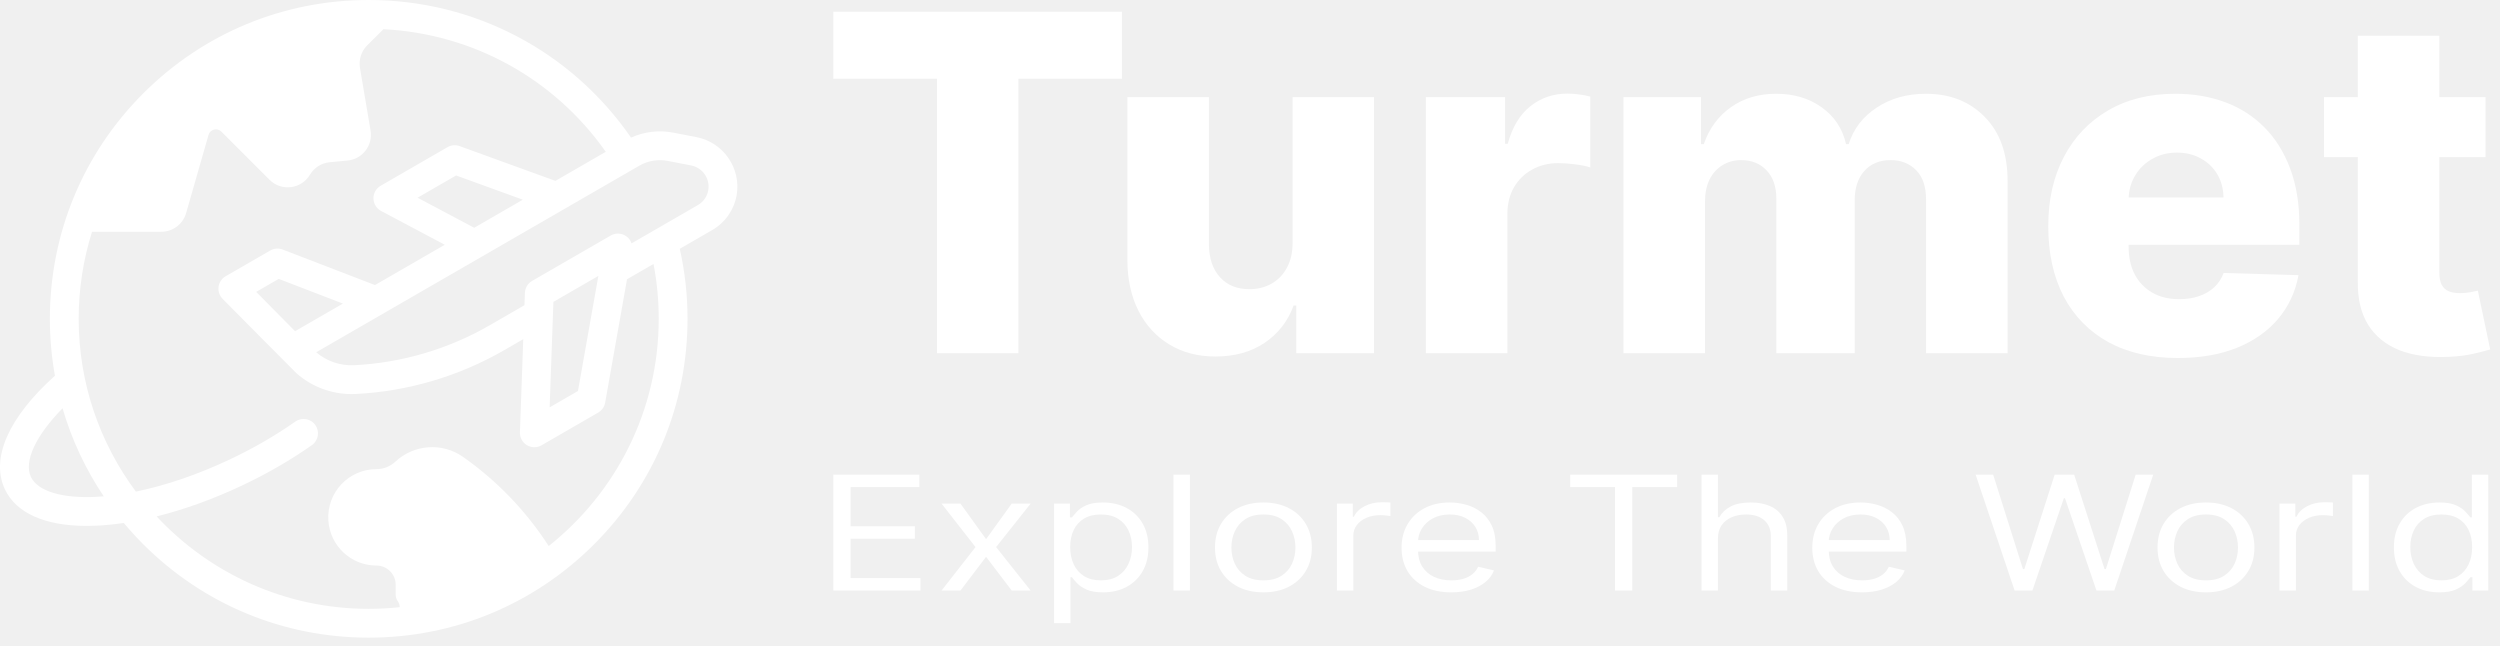
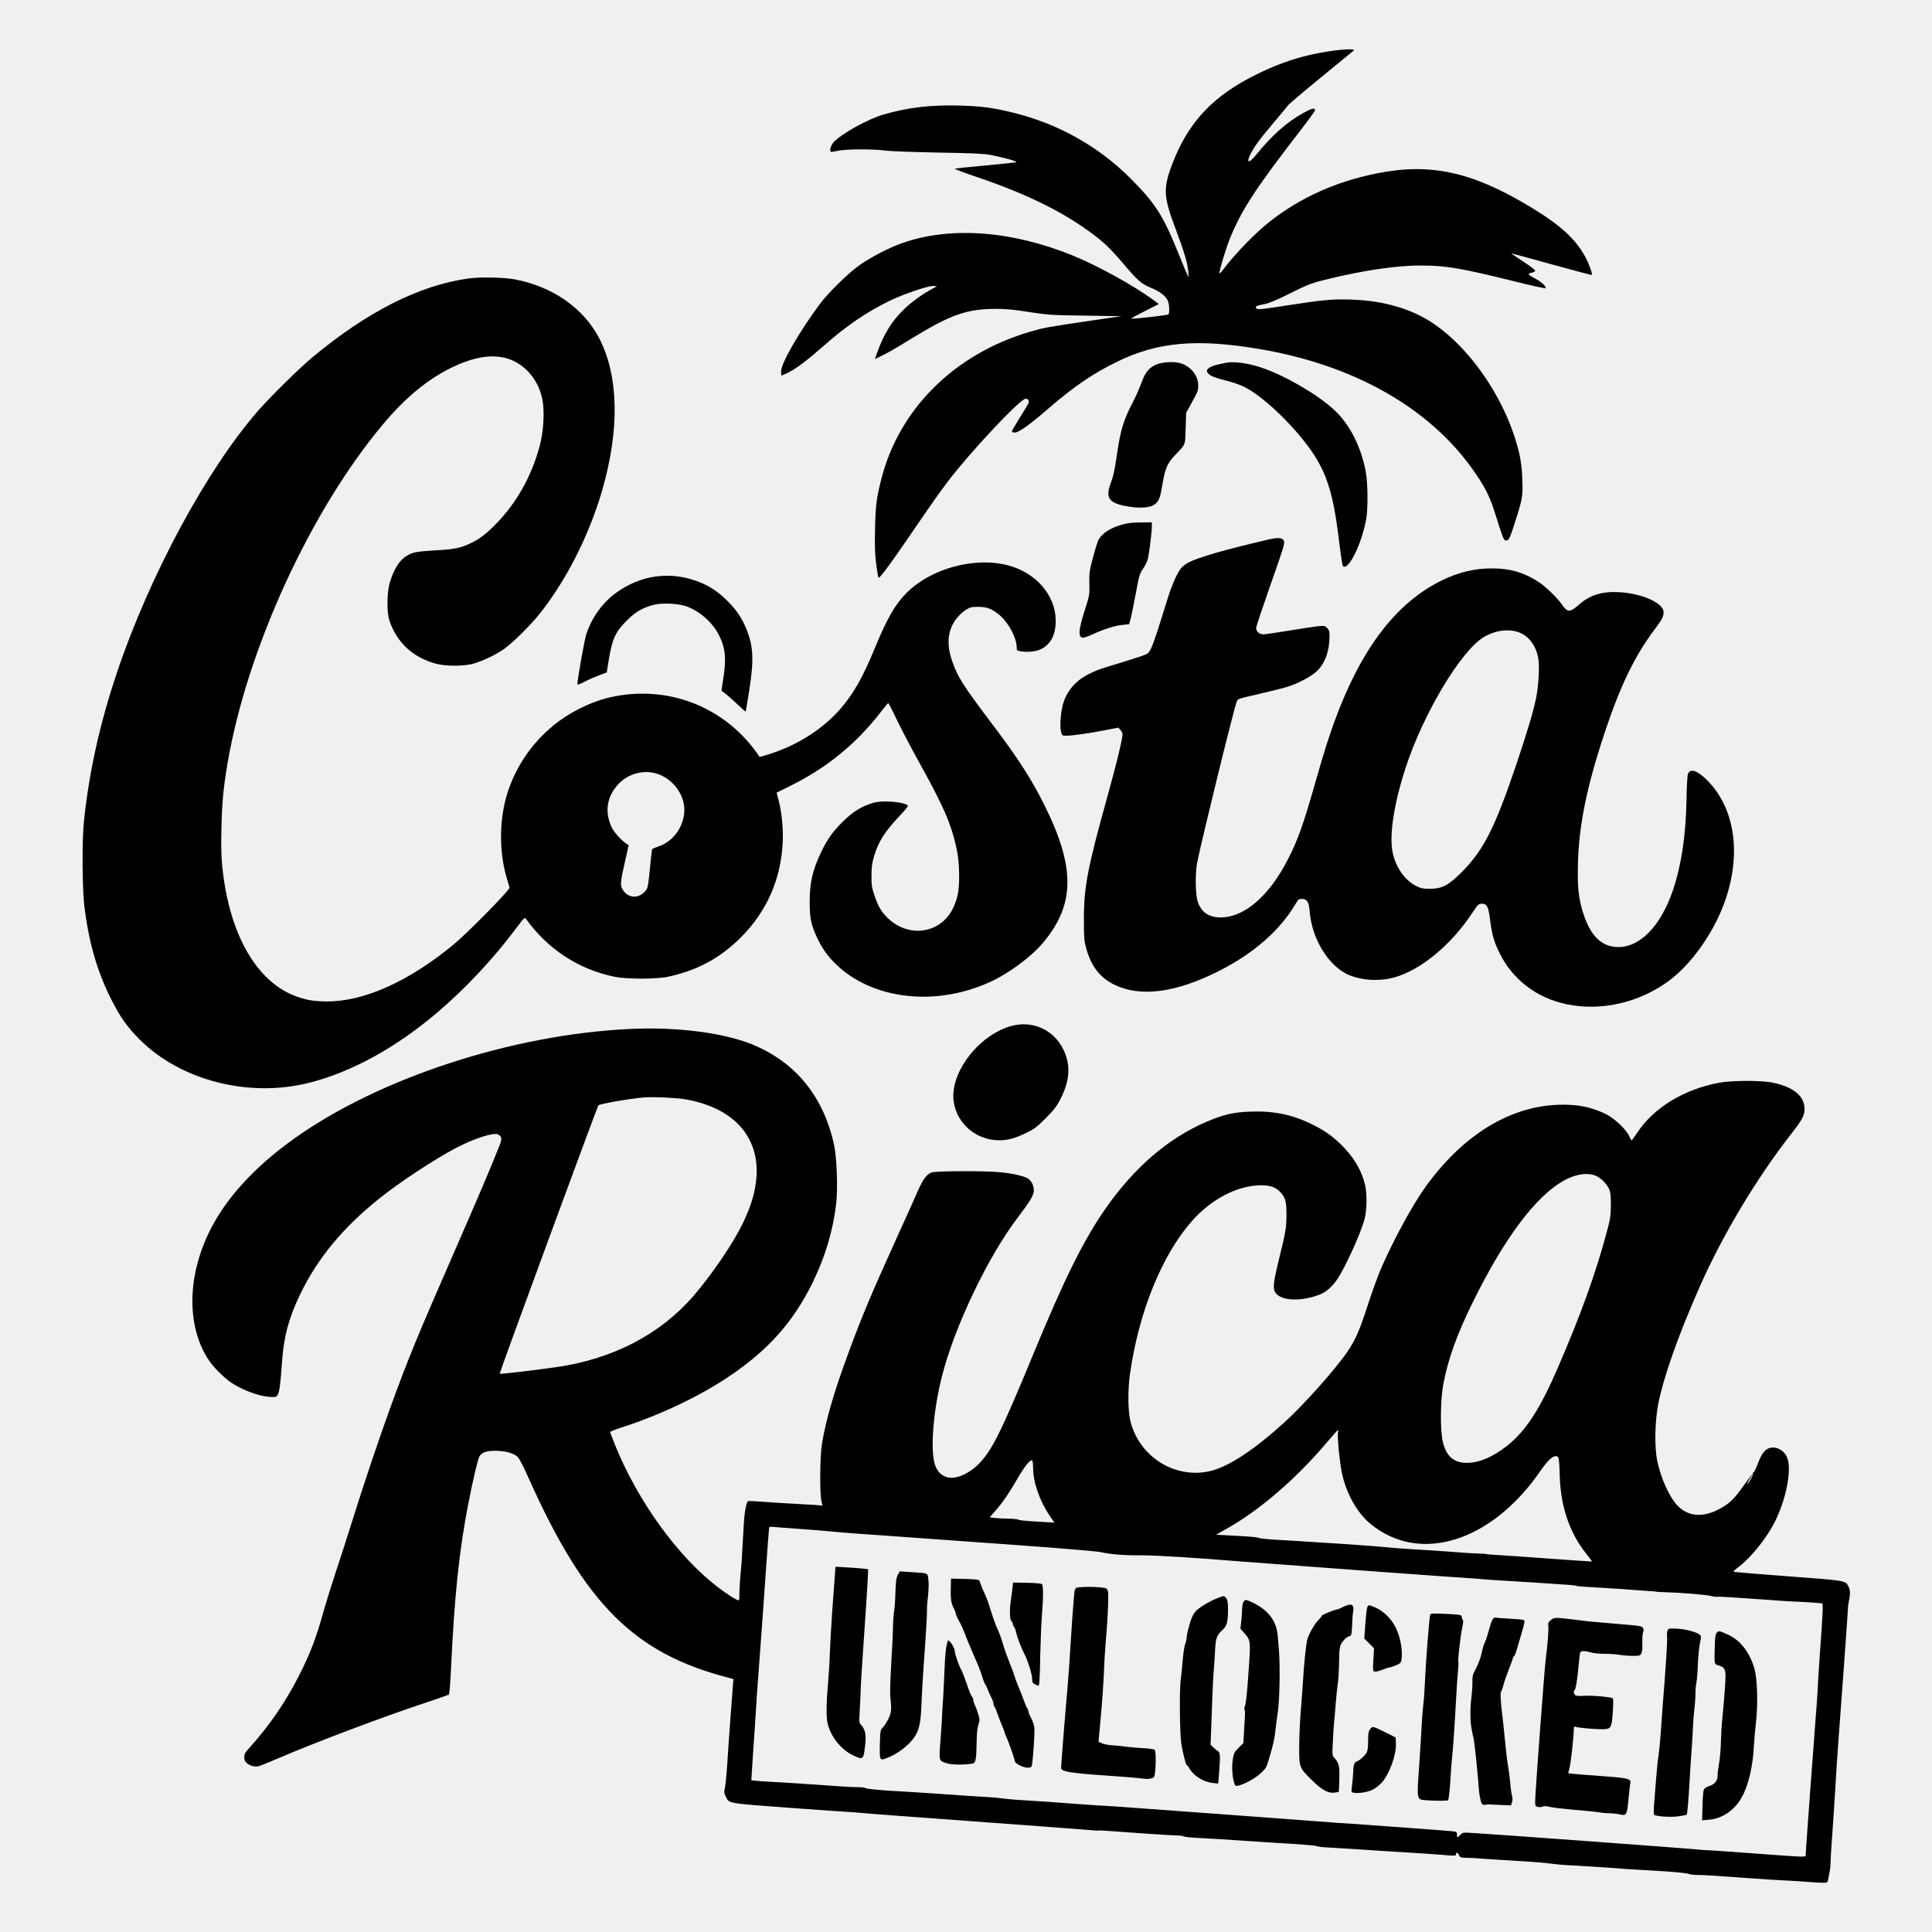
- <svg xmlns="http://www.w3.org/2000/svg" width="213" height="55" viewBox="0 0 213 55" fill="none">
-   <path d="M59.361 11.689L57.368 11.302C56.147 11.064 54.888 11.216 53.764 11.725C48.679 4.365 40.4 0 31.413 0C24.157 0 17.336 2.826 12.205 7.956C7.075 13.087 4.249 19.908 4.249 27.164C4.249 28.808 4.396 30.428 4.68 32.013C0.733 35.553 -0.821 39.06 0.415 41.683C1.371 43.713 3.829 44.808 7.382 44.807C7.67 44.807 7.966 44.8 8.267 44.786C9 44.751 9.763 44.672 10.546 44.556C11.07 45.181 11.622 45.788 12.205 46.372C17.336 51.502 24.157 54.328 31.413 54.328C38.669 54.328 45.49 51.502 50.621 46.372C55.752 41.241 58.577 34.42 58.577 27.164C58.577 25.149 58.355 23.146 57.918 21.196L60.685 19.599C61.788 18.962 62.545 17.878 62.763 16.623C63.158 14.344 61.632 12.13 59.361 11.689ZM8.15 42.334C5.263 42.473 3.201 41.838 2.635 40.637C2.011 39.312 3.055 37.104 5.33 34.785C6.104 37.448 7.284 39.975 8.84 42.288C8.607 42.307 8.377 42.324 8.15 42.334ZM46.75 46.523C44.828 43.542 42.343 40.957 39.443 38.923C37.67 37.679 35.266 37.857 33.684 39.336C33.247 39.744 32.671 39.971 32.074 39.971C29.707 39.971 27.831 41.966 27.974 44.328C28.106 46.495 29.902 48.185 32.074 48.185C32.979 48.185 33.713 48.919 33.713 49.824V50.685C33.713 50.883 33.784 51.07 33.897 51.232C34.006 51.389 34.054 51.562 34.056 51.732C33.188 51.825 32.306 51.873 31.413 51.873C24.287 51.873 17.857 48.84 13.343 43.998C15.688 43.415 18.153 42.53 20.588 41.382C22.747 40.365 24.76 39.202 26.573 37.925C27.127 37.535 27.26 36.77 26.87 36.216C26.479 35.662 25.714 35.529 25.16 35.919C23.463 37.114 21.573 38.206 19.542 39.162C16.83 40.44 14.099 41.368 11.579 41.884C8.517 37.77 6.703 32.675 6.703 27.164C6.703 24.581 7.103 22.09 7.841 19.747H13.743C14.724 19.747 15.587 19.097 15.858 18.153L17.767 11.494C17.904 11.014 18.506 10.859 18.858 11.211L22.962 15.315C23.976 16.329 25.673 16.118 26.407 14.886C26.766 14.284 27.391 13.889 28.088 13.823L29.611 13.678C30.883 13.557 31.784 12.381 31.571 11.121L30.67 5.788C30.551 5.085 30.781 4.367 31.286 3.864L32.666 2.488C40.276 2.868 47.216 6.692 51.613 12.933L47.321 15.411L39.16 12.448C38.819 12.325 38.441 12.358 38.127 12.539L32.431 15.828C32.045 16.051 31.81 16.466 31.818 16.912C31.826 17.358 32.075 17.765 32.47 17.974L37.895 20.854L31.949 24.287L24.08 21.26C23.734 21.127 23.347 21.157 23.026 21.343L19.225 23.537C18.895 23.727 18.673 24.059 18.622 24.436C18.572 24.813 18.698 25.192 18.966 25.462C18.966 25.462 25.209 31.768 25.266 31.809C26.558 32.944 28.224 33.575 29.947 33.575C30.062 33.575 30.178 33.573 30.293 33.567C34.724 33.35 39.097 32.063 42.939 29.844L44.581 28.896L44.298 36.833C44.282 37.279 44.509 37.699 44.892 37.929C45.086 38.045 45.305 38.104 45.524 38.104C45.736 38.104 45.948 38.049 46.138 37.94L50.964 35.153C51.278 34.972 51.495 34.661 51.559 34.305L53.422 23.792L55.68 22.488C55.974 24.023 56.123 25.59 56.123 27.164C56.123 34.999 52.457 41.993 46.75 46.523ZM44.545 17.014L40.402 19.406L35.577 16.845L38.86 14.95L44.545 17.014ZM29.215 25.865L25.14 28.218L21.828 24.868L23.746 23.761L29.215 25.865ZM46.829 34.707L47.15 25.72L50.98 23.509L49.242 33.314L46.829 34.707ZM60.344 16.204C60.252 16.739 59.928 17.202 59.458 17.473L53.807 20.736C53.724 20.494 53.57 20.277 53.352 20.124C52.961 19.851 52.447 19.828 52.034 20.067L45.334 23.934C44.968 24.146 44.737 24.531 44.722 24.953L44.684 26.003L41.712 27.719C38.206 29.743 34.216 30.918 30.173 31.116C28.99 31.174 27.832 30.775 26.938 30.013L54.47 14.117C55.205 13.693 56.068 13.549 56.9 13.711L58.893 14.098C59.862 14.286 60.513 15.231 60.344 16.204Z" fill="white" />
-   <path d="M71 6.71V1H95.588V6.71H86.767V30.091H79.835V6.71H71Z" fill="white" />
-   <path d="M110.13 20.674V8.273H117.062V30.091H110.442V26.029H110.215C109.732 27.364 108.908 28.424 107.744 29.21C106.588 29.987 105.192 30.375 103.553 30.375C102.067 30.375 100.76 30.034 99.633 29.352C98.506 28.671 97.63 27.719 97.005 26.497C96.38 25.266 96.063 23.827 96.053 22.179V8.273H102.999V20.816C103.009 21.999 103.321 22.932 103.937 23.614C104.552 24.296 105.39 24.637 106.451 24.637C107.142 24.637 107.763 24.485 108.312 24.182C108.871 23.869 109.311 23.42 109.633 22.833C109.964 22.236 110.13 21.516 110.13 20.674Z" fill="white" />
-   <path d="M121.483 30.091V8.273H128.23V12.25H128.457C128.855 10.811 129.504 9.741 130.403 9.04C131.303 8.33 132.349 7.975 133.543 7.975C133.865 7.975 134.196 7.998 134.537 8.046C134.878 8.084 135.195 8.145 135.489 8.23V14.267C135.157 14.154 134.722 14.064 134.182 13.997C133.652 13.931 133.178 13.898 132.761 13.898C131.938 13.898 131.194 14.083 130.531 14.452C129.878 14.812 129.362 15.318 128.983 15.972C128.614 16.616 128.429 17.373 128.429 18.244V30.091H121.483Z" fill="white" />
-   <path d="M138.319 30.091V8.273H144.924V12.278H145.165C145.62 10.953 146.387 9.906 147.467 9.139C148.546 8.372 149.834 7.989 151.33 7.989C152.845 7.989 154.143 8.377 155.222 9.154C156.302 9.93 156.988 10.972 157.282 12.278H157.509C157.916 10.981 158.712 9.944 159.896 9.168C161.079 8.382 162.476 7.989 164.086 7.989C166.15 7.989 167.826 8.652 169.114 9.977C170.402 11.294 171.046 13.102 171.046 15.403V30.091H164.1V16.994C164.1 15.905 163.821 15.077 163.262 14.509C162.703 13.931 161.979 13.642 161.089 13.642C160.132 13.642 159.38 13.955 158.83 14.58C158.29 15.195 158.021 16.024 158.021 17.065V30.091H151.344V16.923C151.344 15.91 151.07 15.11 150.521 14.523C149.971 13.936 149.247 13.642 148.347 13.642C147.741 13.642 147.206 13.789 146.742 14.082C146.278 14.367 145.914 14.774 145.648 15.304C145.393 15.834 145.265 16.459 145.265 17.179V30.091H138.319Z" fill="white" />
-   <path d="M185.549 30.503C183.267 30.503 181.297 30.053 179.64 29.154C177.992 28.244 176.723 26.952 175.833 25.276C174.952 23.59 174.512 21.587 174.512 19.267C174.512 17.013 174.957 15.044 175.847 13.358C176.737 11.663 177.992 10.347 179.612 9.409C181.231 8.462 183.139 7.989 185.336 7.989C186.889 7.989 188.309 8.23 189.597 8.713C190.885 9.196 191.998 9.911 192.935 10.858C193.873 11.805 194.602 12.975 195.123 14.367C195.644 15.749 195.904 17.335 195.904 19.125V20.858H176.941V16.824H189.441C189.432 16.085 189.256 15.427 188.915 14.85C188.575 14.272 188.106 13.822 187.509 13.5C186.922 13.169 186.245 13.003 185.478 13.003C184.701 13.003 184.005 13.178 183.39 13.528C182.774 13.869 182.287 14.338 181.927 14.935C181.567 15.522 181.378 16.189 181.359 16.938V21.043C181.359 21.933 181.534 22.714 181.884 23.387C182.235 24.049 182.732 24.565 183.376 24.935C184.02 25.304 184.787 25.489 185.677 25.489C186.292 25.489 186.851 25.404 187.353 25.233C187.855 25.063 188.286 24.812 188.646 24.48C189.005 24.149 189.275 23.742 189.455 23.259L195.833 23.443C195.568 24.873 194.986 26.119 194.086 27.179C193.196 28.23 192.026 29.049 190.577 29.637C189.129 30.214 187.452 30.503 185.549 30.503Z" fill="white" />
-   <path d="M211.767 8.273V13.386H198.003V8.273H211.767ZM200.886 3.045H207.832V23.23C207.832 23.656 207.899 24.002 208.031 24.267C208.173 24.523 208.377 24.707 208.642 24.821C208.907 24.925 209.224 24.977 209.594 24.977C209.859 24.977 210.138 24.954 210.432 24.906C210.735 24.849 210.962 24.802 211.114 24.764L212.165 29.778C211.833 29.873 211.365 29.991 210.759 30.134C210.162 30.276 209.447 30.366 208.614 30.403C206.985 30.479 205.588 30.29 204.423 29.835C203.268 29.371 202.383 28.651 201.767 27.676C201.161 26.701 200.867 25.474 200.886 23.997V3.045Z" fill="white" />
-   <path d="M71 50.314V40.44H78.329V41.5H72.471V44.837H77.949V45.898H72.471V49.253H78.424V50.314H71Z" fill="white" />
-   <path d="M81.832 42.908L84.014 45.936L86.197 42.908H87.809L84.868 46.611L87.809 50.314H86.197L84.014 47.44L81.832 50.314H80.22L83.113 46.611L80.22 42.908H81.832Z" fill="white" />
-   <path d="M89.806 53.091V42.908H91.157V44.084H91.324C91.426 43.956 91.569 43.792 91.751 43.593C91.936 43.39 92.201 43.21 92.545 43.053C92.893 42.892 93.363 42.812 93.956 42.812C94.723 42.812 95.399 42.967 95.984 43.279C96.569 43.591 97.026 44.033 97.354 44.605C97.682 45.177 97.846 45.852 97.846 46.63C97.846 47.414 97.682 48.094 97.354 48.67C97.026 49.242 96.571 49.685 95.99 50C95.409 50.312 94.739 50.468 93.98 50.468C93.395 50.468 92.927 50.389 92.575 50.232C92.223 50.071 91.952 49.889 91.762 49.687C91.573 49.481 91.426 49.311 91.324 49.176H91.205V53.091H89.806ZM91.181 46.611C91.181 47.17 91.282 47.664 91.484 48.091C91.685 48.515 91.98 48.848 92.367 49.089C92.755 49.327 93.229 49.446 93.79 49.446C94.375 49.446 94.864 49.321 95.255 49.07C95.65 48.816 95.947 48.475 96.144 48.048C96.346 47.617 96.447 47.138 96.447 46.611C96.447 46.09 96.348 45.621 96.15 45.203C95.956 44.782 95.662 44.449 95.267 44.205C94.875 43.957 94.383 43.834 93.79 43.834C93.221 43.834 92.743 43.951 92.355 44.186C91.968 44.417 91.675 44.742 91.478 45.16C91.28 45.574 91.181 46.058 91.181 46.611Z" fill="white" />
-   <path d="M101.38 40.44V50.314H99.981V40.44H101.38Z" fill="white" />
-   <path d="M107.643 50.468C106.821 50.468 106.1 50.309 105.479 49.991C104.863 49.672 104.38 49.227 104.033 48.655C103.688 48.083 103.517 47.414 103.517 46.65C103.517 45.878 103.688 45.205 104.033 44.629C104.38 44.054 104.863 43.607 105.479 43.289C106.1 42.971 106.821 42.812 107.643 42.812C108.466 42.812 109.185 42.971 109.801 43.289C110.422 43.607 110.905 44.054 111.248 44.629C111.596 45.205 111.77 45.878 111.77 46.65C111.77 47.414 111.596 48.083 111.248 48.655C110.905 49.227 110.422 49.672 109.801 49.991C109.185 50.309 108.466 50.468 107.643 50.468ZM107.643 49.446C108.268 49.446 108.782 49.316 109.185 49.055C109.588 48.795 109.886 48.453 110.081 48.028C110.274 47.604 110.371 47.145 110.371 46.65C110.371 46.154 110.274 45.693 110.081 45.266C109.886 44.838 109.588 44.493 109.185 44.229C108.782 43.965 108.268 43.834 107.643 43.834C107.019 43.834 106.505 43.965 106.102 44.229C105.698 44.493 105.4 44.838 105.206 45.266C105.012 45.693 104.916 46.154 104.916 46.65C104.916 47.145 105.012 47.604 105.206 48.028C105.4 48.453 105.698 48.795 106.102 49.055C106.505 49.316 107.019 49.446 107.643 49.446Z" fill="white" />
-   <path d="M113.906 50.314V42.908H115.258V44.026H115.353C115.518 43.66 115.819 43.363 116.254 43.134C116.689 42.906 117.178 42.792 117.725 42.792C117.827 42.792 117.955 42.794 118.11 42.797C118.264 42.8 118.38 42.805 118.46 42.811V43.968C118.413 43.959 118.304 43.944 118.133 43.925C117.968 43.903 117.792 43.891 117.605 43.891C117.163 43.891 116.768 43.967 116.42 44.118C116.076 44.266 115.803 44.471 115.602 44.735C115.404 44.995 115.305 45.293 115.305 45.627V50.314H113.906Z" fill="white" />
-   <path d="M123.66 50.468C122.781 50.468 122.025 50.311 121.388 49.996C120.756 49.677 120.268 49.234 119.924 48.665C119.584 48.093 119.414 47.427 119.414 46.669C119.414 45.91 119.584 45.242 119.924 44.663C120.268 44.081 120.747 43.628 121.359 43.303C121.975 42.975 122.695 42.812 123.517 42.812C123.992 42.812 124.459 42.876 124.922 43.004C125.385 43.133 125.806 43.342 126.185 43.631C126.564 43.917 126.867 44.297 127.093 44.769C127.318 45.242 127.43 45.823 127.43 46.514V46.997H120.411V46.013H126.008C126.008 45.595 125.905 45.222 125.699 44.894C125.498 44.567 125.209 44.308 124.833 44.118C124.461 43.928 124.023 43.834 123.517 43.834C122.959 43.834 122.478 43.946 122.071 44.171C121.667 44.393 121.357 44.682 121.139 45.039C120.922 45.396 120.814 45.778 120.814 46.187V46.842C120.814 47.402 120.932 47.876 121.169 48.265C121.41 48.65 121.744 48.944 122.171 49.147C122.598 49.346 123.094 49.446 123.66 49.446C124.027 49.446 124.359 49.404 124.655 49.321C124.956 49.234 125.215 49.105 125.432 48.935C125.65 48.761 125.818 48.546 125.936 48.289L127.288 48.597C127.146 48.97 126.907 49.298 126.571 49.581C126.235 49.861 125.82 50.079 125.325 50.237C124.831 50.391 124.276 50.468 123.66 50.468Z" fill="white" />
-   <path d="M133.781 41.5V40.44H142.889V41.5H139.07V50.314H137.6V41.5H133.781Z" fill="white" />
-   <path d="M146.368 45.859V50.314H144.969V40.44H146.368V44.065H146.487C146.7 43.683 147.02 43.379 147.446 43.154C147.878 42.926 148.451 42.812 149.166 42.812C149.787 42.812 150.33 42.913 150.797 43.115C151.264 43.315 151.625 43.622 151.883 44.036C152.143 44.448 152.273 44.972 152.273 45.608V50.314H150.875V45.685C150.875 45.097 150.686 44.642 150.31 44.321C149.939 43.996 149.424 43.834 148.763 43.834C148.305 43.834 147.893 43.913 147.53 44.07C147.17 44.228 146.885 44.458 146.676 44.76C146.471 45.062 146.368 45.428 146.368 45.859Z" fill="white" />
-   <path d="M158.652 50.468C157.775 50.468 157.018 50.311 156.381 49.996C155.748 49.677 155.26 49.234 154.916 48.665C154.577 48.093 154.406 47.427 154.406 46.669C154.406 45.91 154.577 45.242 154.916 44.663C155.26 44.081 155.739 43.628 156.351 43.303C156.968 42.975 157.688 42.812 158.51 42.812C158.984 42.812 159.453 42.876 159.915 43.004C160.377 43.133 160.799 43.342 161.178 43.631C161.558 43.917 161.86 44.297 162.085 44.769C162.31 45.242 162.423 45.823 162.423 46.514V46.997H155.403V46.013H161C161 45.595 160.897 45.222 160.692 44.894C160.49 44.567 160.201 44.308 159.826 44.118C159.455 43.928 159.015 43.834 158.51 43.834C157.953 43.834 157.47 43.946 157.063 44.171C156.66 44.393 156.349 44.682 156.132 45.039C155.915 45.396 155.806 45.778 155.806 46.187V46.842C155.806 47.402 155.924 47.876 156.162 48.265C156.402 48.65 156.736 48.944 157.163 49.147C157.59 49.346 158.087 49.446 158.652 49.446C159.019 49.446 159.351 49.404 159.648 49.321C159.949 49.234 160.207 49.105 160.425 48.935C160.642 48.761 160.81 48.546 160.929 48.289L162.281 48.597C162.139 48.97 161.899 49.298 161.563 49.581C161.227 49.861 160.812 50.079 160.318 50.237C159.824 50.391 159.268 50.468 158.652 50.468Z" fill="white" />
-   <path d="M171.644 50.314L168.323 40.44H169.817L172.355 48.482H172.474L175.059 40.44H176.719L179.305 48.482H179.423L181.96 40.44H183.455L180.135 50.314H178.617L175.936 42.445H175.842L173.161 50.314H171.644Z" fill="white" />
-   <path d="M187.95 50.468C187.127 50.468 186.406 50.309 185.785 49.991C185.168 49.672 184.686 49.227 184.338 48.655C183.994 48.083 183.822 47.414 183.822 46.65C183.822 45.878 183.994 45.205 184.338 44.629C184.686 44.054 185.168 43.607 185.785 43.289C186.406 42.971 187.127 42.812 187.95 42.812C188.771 42.812 189.49 42.971 190.107 43.289C190.728 43.607 191.21 44.054 191.555 44.629C191.902 45.205 192.076 45.878 192.076 46.65C192.076 47.414 191.902 48.083 191.555 48.655C191.21 49.227 190.728 49.672 190.107 49.991C189.49 50.309 188.771 50.468 187.95 50.468ZM187.95 49.446C188.573 49.446 189.087 49.316 189.49 49.055C189.894 48.795 190.193 48.453 190.386 48.028C190.58 47.604 190.676 47.145 190.676 46.65C190.676 46.154 190.58 45.693 190.386 45.266C190.193 44.838 189.894 44.493 189.49 44.229C189.087 43.965 188.573 43.834 187.95 43.834C187.325 43.834 186.811 43.965 186.408 44.229C186.005 44.493 185.706 44.838 185.512 45.266C185.318 45.693 185.222 46.154 185.222 46.65C185.222 47.145 185.318 47.604 185.512 48.028C185.706 48.453 186.005 48.795 186.408 49.055C186.811 49.316 187.325 49.446 187.95 49.446Z" fill="white" />
-   <path d="M194.212 50.314V42.908H195.563V44.026H195.659C195.825 43.66 196.125 43.363 196.56 43.134C196.994 42.906 197.485 42.792 198.03 42.792C198.133 42.792 198.262 42.794 198.416 42.797C198.57 42.8 198.687 42.805 198.765 42.811V43.968C198.718 43.959 198.609 43.944 198.44 43.925C198.273 43.903 198.097 43.891 197.911 43.891C197.468 43.891 197.074 43.967 196.726 44.118C196.382 44.266 196.109 44.471 195.908 44.735C195.71 44.995 195.611 45.293 195.611 45.627V50.314H194.212Z" fill="white" />
-   <path d="M201.824 40.44V50.314H200.425V40.44H201.824Z" fill="white" />
-   <path d="M207.827 50.468C207.067 50.468 206.397 50.312 205.816 50.001C205.235 49.686 204.781 49.242 204.452 48.67C204.124 48.094 203.96 47.415 203.96 46.63C203.96 45.852 204.124 45.178 204.452 44.605C204.781 44.033 205.237 43.591 205.822 43.279C206.407 42.968 207.083 42.812 207.85 42.812C208.443 42.812 208.911 42.892 209.255 43.053C209.603 43.21 209.868 43.39 210.05 43.593C210.235 43.792 210.38 43.956 210.482 44.085H210.602V40.44H212V50.314H210.649V49.176H210.482C210.38 49.311 210.233 49.481 210.044 49.687C209.854 49.89 209.583 50.071 209.231 50.232C208.88 50.389 208.411 50.468 207.827 50.468ZM208.016 49.446C208.577 49.446 209.051 49.327 209.439 49.089C209.826 48.848 210.121 48.516 210.322 48.091C210.524 47.664 210.625 47.17 210.625 46.611C210.625 46.058 210.526 45.575 210.328 45.16C210.131 44.742 209.839 44.417 209.451 44.186C209.064 43.951 208.586 43.834 208.016 43.834C207.423 43.834 206.929 43.958 206.534 44.205C206.142 44.449 205.847 44.782 205.65 45.203C205.457 45.621 205.359 46.09 205.359 46.611C205.359 47.138 205.459 47.617 205.656 48.048C205.858 48.475 206.154 48.816 206.545 49.07C206.941 49.321 207.431 49.446 208.016 49.446Z" fill="white" />
+ <svg xmlns="http://www.w3.org/2000/svg" version="1.0" width="2001pt" height="2001pt" viewBox="0 0 2001 2001" preserveAspectRatio="xMidYMid meet">
+   <g transform="translate(0,2001) scale(0.1,-0.1)" fill="#000000" stroke="none">
+     <path d="M13767 19479 c-266 -40 -492 -111 -742 -234 -463 -226 -722 -502 -888 -945 -92 -247 -87 -329 44 -675 83 -220 118 -339 126 -425 3 -36 3 -63 1 -60 -3 3 -56 129 -117 280 -148 364 -232 492 -485 745 -333 332 -748 564 -1216 679 -209 51 -328 67 -565 73 -288 7 -521 -20 -771 -92 -169 -49 -454 -208 -524 -293 -27 -33 -39 -79 -25 -94 3 -3 36 2 73 10 83 19 365 20 497 2 51 -7 286 -15 540 -20 350 -6 470 -11 540 -24 90 -17 208 -46 255 -64 25 -10 24 -10 -10 -16 -19 -3 -161 -17 -315 -32 -154 -14 -287 -28 -295 -31 -8 -2 82 -37 200 -77 574 -193 975 -395 1301 -657 71 -58 138 -127 230 -234 160 -190 198 -224 300 -266 91 -37 155 -87 175 -136 15 -34 19 -120 6 -139 -5 -9 -340 -47 -387 -44 -5 1 57 35 139 76 l148 75 -63 47 c-198 145 -565 347 -817 451 -636 261 -1270 310 -1773 135 -134 -46 -329 -147 -449 -232 -116 -82 -324 -287 -410 -402 -217 -294 -400 -613 -400 -696 0 -24 2 -44 5 -44 3 0 36 16 74 34 88 45 189 122 376 286 228 201 439 343 674 457 146 70 398 155 449 151 l37 -3 -45 -24 c-103 -54 -220 -139 -298 -215 -125 -121 -208 -255 -275 -443 l-26 -72 37 18 c85 39 157 80 339 192 407 250 577 310 878 310 108 0 187 -8 345 -33 196 -30 222 -32 580 -37 l374 -6 -329 -48 c-442 -65 -473 -71 -611 -111 -786 -229 -1364 -801 -1548 -1535 -48 -190 -58 -268 -63 -507 -4 -181 -2 -260 12 -365 9 -74 20 -138 24 -142 10 -10 108 121 281 373 299 437 337 490 431 615 230 305 755 865 811 865 31 0 42 -23 27 -53 -6 -12 -47 -79 -90 -148 -44 -70 -79 -131 -79 -138 0 -6 13 -11 29 -11 43 0 150 76 351 250 260 225 463 364 713 485 418 204 825 240 1477 129 964 -164 1738 -599 2194 -1233 124 -173 181 -281 231 -438 96 -302 98 -308 122 -311 28 -4 40 18 92 183 80 250 84 272 78 445 -6 168 -24 269 -77 435 -173 540 -572 1056 -976 1262 -200 102 -444 161 -710 170 -199 7 -296 -2 -659 -58 -298 -46 -323 -49 -335 -29 -11 18 1 24 90 41 44 9 124 42 250 105 211 105 234 113 425 159 355 86 695 135 931 135 265 0 407 -23 947 -156 191 -48 351 -83 354 -80 14 14 -37 63 -102 98 -38 20 -71 41 -73 47 -2 5 13 13 32 17 22 4 36 12 36 21 0 7 -56 51 -125 95 -69 45 -124 83 -122 84 1 1 188 -50 415 -113 227 -63 416 -113 419 -110 8 9 -26 106 -63 177 -98 188 -259 337 -569 524 -606 367 -1040 462 -1595 350 -421 -84 -782 -246 -1100 -492 -151 -117 -369 -340 -493 -506 -20 -27 -37 -43 -37 -35 0 35 64 246 105 350 122 303 264 521 750 1149 74 96 135 181 135 188 0 29 -34 21 -130 -33 -164 -92 -316 -227 -479 -427 -122 -149 -103 -34 23 137 28 38 104 131 168 207 64 76 125 149 135 163 10 15 164 146 343 292 179 146 332 272 340 279 21 20 -93 17 -253 -7z" />
+     <path d="M4846 17125 c-508 -72 -1045 -345 -1611 -816 -136 -114 -424 -397 -558 -549 -532 -606 -1129 -1712 -1466 -2717 -179 -532 -291 -1040 -343 -1553 -19 -192 -16 -682 5 -860 47 -384 134 -684 281 -974 93 -184 167 -287 291 -411 425 -426 1132 -607 1755 -450 438 110 894 360 1324 724 292 247 591 566 824 880 79 105 86 112 99 95 225 -315 549 -526 920 -601 126 -25 435 -25 553 1 304 66 537 192 751 405 273 273 419 607 436 995 6 144 -12 319 -46 439 l-18 67 141 70 c380 188 684 436 938 765 39 50 73 91 77 93 3 1 45 -78 91 -175 47 -98 147 -290 224 -428 224 -404 306 -581 360 -770 45 -159 59 -260 60 -415 0 -156 -13 -227 -60 -329 -120 -263 -447 -322 -668 -120 -72 65 -108 124 -147 239 -30 86 -33 106 -33 210 1 96 5 130 28 205 46 153 109 251 271 423 69 73 85 96 74 103 -58 37 -263 51 -355 24 -117 -34 -212 -92 -315 -195 -105 -104 -158 -178 -224 -315 -88 -182 -119 -317 -119 -515 0 -167 14 -237 74 -366 51 -110 107 -191 191 -274 385 -380 1061 -453 1636 -175 175 85 395 249 505 378 343 399 350 786 26 1437 -130 262 -275 488 -517 808 -330 437 -381 516 -439 685 -64 182 -46 330 52 450 23 29 64 65 91 82 44 27 57 30 129 30 93 -1 147 -23 228 -94 88 -78 168 -232 168 -326 0 -28 4 -33 31 -39 71 -14 163 -6 215 18 106 49 159 150 158 301 -2 261 -206 495 -495 570 -346 90 -796 -32 -1049 -285 -119 -120 -202 -263 -330 -575 -124 -301 -222 -473 -357 -628 -180 -206 -437 -371 -721 -463 -62 -20 -114 -35 -115 -33 -332 498 -907 739 -1495 628 -135 -26 -251 -67 -392 -140 -339 -175 -601 -484 -721 -851 -88 -270 -93 -611 -13 -883 14 -50 29 -98 31 -108 7 -22 -433 -469 -582 -592 -460 -379 -922 -587 -1305 -587 -141 0 -232 16 -347 62 -395 158 -668 645 -739 1318 -12 111 -15 210 -11 407 6 268 19 412 62 670 200 1184 857 2620 1612 3521 237 282 468 471 725 594 330 157 585 144 769 -39 78 -78 131 -178 155 -291 26 -121 15 -333 -25 -483 -81 -308 -231 -580 -441 -800 -105 -110 -185 -172 -281 -216 -99 -47 -170 -61 -357 -71 -96 -5 -192 -15 -215 -21 -124 -32 -200 -123 -259 -309 -31 -101 -34 -314 -4 -400 77 -224 239 -376 473 -442 102 -29 284 -30 388 -4 92 24 240 94 324 153 90 64 267 238 362 356 277 343 518 816 654 1282 184 633 174 1189 -28 1580 -162 312 -477 533 -867 610 -117 23 -368 28 -494 10z m1969 -5132 c172 -60 291 -240 271 -409 -19 -163 -128 -299 -275 -344 -30 -10 -57 -22 -58 -27 -2 -5 -11 -95 -22 -201 -15 -157 -22 -198 -38 -219 -68 -92 -179 -93 -240 -3 -32 46 -29 82 18 288 l40 177 -28 20 c-58 41 -126 119 -150 171 -72 157 -48 312 69 440 105 114 270 157 413 107z" />
+     <path d="M11990 16240 c-81 -28 -129 -83 -168 -195 -18 -49 -52 -128 -76 -175 -112 -213 -141 -309 -181 -590 -19 -132 -35 -206 -56 -260 -62 -159 -30 -215 138 -249 154 -31 273 -23 321 22 38 35 49 65 70 193 30 176 51 225 136 314 108 113 100 93 106 274 l5 161 39 70 c84 152 86 156 86 214 0 103 -80 201 -190 231 -57 16 -169 11 -230 -10z" />
+     <path d="M12705 16254 c-106 -21 -135 -29 -167 -45 -42 -21 -49 -46 -20 -72 26 -24 76 -43 193 -72 57 -14 136 -42 174 -61 193 -95 503 -389 690 -654 171 -243 238 -462 299 -984 14 -115 29 -213 35 -219 55 -55 198 235 242 493 18 108 16 364 -5 480 -47 260 -166 495 -327 644 -170 158 -499 350 -743 435 -135 47 -291 70 -371 55z" />
+     <path d="M11634 14580 c-122 -32 -211 -86 -253 -154 -11 -17 -38 -102 -60 -187 -38 -144 -41 -162 -38 -274 2 -118 1 -122 -45 -266 -66 -207 -73 -280 -29 -294 10 -3 53 10 102 33 119 55 238 93 316 100 l67 7 13 45 c8 25 32 142 54 260 38 205 42 218 79 272 23 32 44 78 50 105 15 73 40 278 40 329 l0 44 -112 -1 c-77 0 -136 -6 -184 -19z" />
+     <path d="M13120 14418 c-447 -105 -701 -178 -809 -233 -27 -13 -61 -39 -76 -57 -42 -49 -98 -176 -145 -328 -151 -487 -169 -536 -213 -564 -12 -8 -119 -44 -237 -80 -260 -78 -276 -84 -370 -131 -135 -68 -228 -181 -264 -320 -22 -88 -30 -222 -17 -272 12 -42 13 -43 54 -43 63 0 245 26 401 57 l139 27 24 -28 c19 -23 22 -35 17 -64 -19 -114 -67 -304 -149 -602 -211 -758 -250 -960 -249 -1295 0 -183 3 -220 22 -290 52 -192 143 -310 294 -384 270 -131 635 -84 1080 141 363 183 637 423 800 702 24 40 32 46 61 46 54 0 73 -30 81 -126 22 -279 183 -551 385 -652 129 -64 329 -80 486 -37 279 76 597 339 817 675 55 83 62 90 99 90 50 0 66 -33 83 -175 19 -147 41 -224 99 -340 135 -272 385 -462 692 -526 365 -76 766 19 1074 253 238 182 469 519 576 842 162 485 87 948 -199 1230 -101 99 -170 120 -194 59 -6 -16 -13 -138 -15 -278 -7 -358 -53 -665 -137 -916 -129 -387 -357 -616 -595 -597 -160 13 -267 126 -340 358 -46 149 -58 259 -52 505 10 402 92 802 281 1369 160 479 309 786 514 1058 75 99 92 132 92 178 0 95 -226 195 -465 207 -176 8 -299 -30 -412 -130 -94 -82 -118 -82 -175 1 -49 71 -168 186 -245 236 -150 97 -290 138 -473 139 -186 1 -349 -38 -528 -125 -474 -232 -836 -708 -1111 -1461 -68 -189 -103 -300 -201 -642 -127 -444 -178 -585 -286 -795 -192 -372 -447 -591 -690 -592 -126 0 -206 56 -241 170 -22 71 -25 293 -4 397 44 225 384 1609 411 1672 10 25 17 27 265 84 99 23 216 52 260 66 114 36 248 107 306 164 84 81 129 208 129 362 0 48 -4 62 -25 83 -23 23 -29 24 -92 18 -38 -3 -173 -24 -300 -45 -128 -21 -249 -39 -268 -39 -42 0 -75 29 -75 66 0 14 68 217 150 451 137 388 149 427 137 452 -16 34 -61 37 -177 9z m2614 -958 c99 -38 170 -131 197 -260 16 -75 6 -279 -20 -412 -29 -144 -83 -327 -202 -683 -224 -665 -342 -899 -568 -1126 -140 -140 -205 -174 -331 -174 -74 0 -93 4 -143 29 -118 60 -210 191 -243 347 -37 173 12 500 132 870 181 562 578 1226 816 1363 119 69 254 86 362 46z" />
+     <path d="M6791 14039 c-139 -18 -290 -80 -412 -170 -142 -105 -251 -257 -307 -429 -18 -55 -92 -469 -92 -515 0 -10 21 -3 78 26 42 22 111 52 152 67 l74 27 21 130 c36 219 70 293 189 410 88 88 164 132 277 161 88 22 249 15 338 -16 140 -50 275 -170 341 -305 64 -130 74 -244 40 -450 -10 -65 -18 -120 -17 -120 18 -8 109 -86 169 -144 43 -41 79 -73 81 -70 2 2 19 101 37 219 49 313 43 454 -26 626 -47 119 -104 204 -199 299 -106 106 -208 170 -340 214 -137 46 -265 58 -404 40z" />
+     <path d="M10465 9381 c-338 -99 -632 -491 -587 -784 35 -229 235 -397 472 -397 89 0 167 21 280 77 83 40 108 59 201 152 87 88 113 121 151 196 99 192 109 352 34 510 -101 212 -325 312 -551 246z" />
+     <path d="M6525 9353 c-1222 -58 -2595 -506 -3477 -1135 -413 -294 -710 -620 -879 -963 -235 -478 -235 -998 -1 -1341 45 -66 154 -174 222 -221 114 -77 285 -142 396 -150 69 -5 73 -4 89 20 19 30 29 104 45 332 19 272 69 460 189 710 179 371 439 686 816 989 212 171 580 413 809 532 186 96 381 158 425 134 41 -22 43 -44 11 -124 -80 -203 -226 -545 -465 -1092 -388 -887 -482 -1115 -670 -1634 -123 -341 -272 -784 -389 -1160 -47 -151 -122 -383 -166 -515 -44 -132 -100 -312 -125 -400 -78 -284 -142 -452 -261 -685 -135 -266 -308 -518 -503 -733 -53 -58 -61 -73 -61 -106 0 -31 6 -44 29 -64 35 -29 85 -40 126 -28 17 5 95 37 175 71 420 180 1094 434 1560 589 118 39 220 75 227 79 8 5 15 86 23 247 36 774 85 1241 181 1735 46 237 99 463 115 487 26 41 72 57 164 57 101 0 188 -23 230 -62 19 -18 60 -97 119 -230 584 -1303 1095 -1811 2076 -2061 l41 -11 -28 -367 c-15 -203 -32 -442 -37 -533 -6 -91 -16 -190 -22 -221 -11 -49 -10 -60 7 -94 38 -76 6 -70 664 -119 327 -24 604 -43 615 -43 11 0 74 -5 140 -11 66 -7 581 -45 1145 -86 564 -41 1084 -80 1155 -86 72 -7 135 -11 140 -9 11 3 116 -4 493 -32 144 -10 287 -19 318 -19 30 0 63 -4 72 -9 10 -5 65 -12 122 -15 129 -6 386 -22 580 -36 80 -5 181 -12 225 -15 288 -16 441 -29 450 -35 6 -5 55 -11 110 -14 120 -7 366 -22 565 -36 80 -5 226 -14 325 -20 99 -6 230 -15 290 -20 147 -13 155 -13 155 5 0 24 19 18 32 -10 10 -23 17 -25 77 -27 36 0 77 -2 91 -3 14 -2 104 -8 200 -14 96 -6 247 -15 335 -21 88 -6 201 -15 250 -22 50 -6 110 -12 135 -14 116 -5 436 -26 535 -33 61 -5 117 -9 125 -10 8 0 49 -2 90 -5 41 -3 125 -8 185 -11 196 -11 329 -23 358 -34 15 -6 51 -10 80 -10 55 1 274 -13 577 -36 102 -7 244 -17 315 -20 72 -3 182 -10 245 -15 63 -6 138 -10 166 -10 50 0 52 1 58 32 3 18 10 54 15 79 6 25 11 77 11 115 1 38 6 123 11 189 12 157 38 552 45 685 3 58 14 220 24 360 37 487 98 1335 99 1375 0 22 6 63 12 90 14 65 12 109 -6 144 -32 62 -22 60 -626 105 -307 23 -560 44 -564 47 -3 4 16 23 42 42 138 101 309 316 395 495 117 245 168 542 114 655 -40 82 -138 119 -204 78 -40 -26 -64 -64 -103 -168 -19 -48 -36 -80 -42 -76 -6 3 -7 1 -3 -6 8 -12 -35 -94 -55 -107 -6 -3 0 11 13 32 65 104 44 82 -66 -71 -91 -126 -132 -165 -231 -220 -171 -95 -328 -85 -439 29 -86 89 -176 289 -213 472 -28 140 -23 399 10 574 56 287 204 708 432 1225 234 530 586 1118 940 1572 122 156 145 199 145 267 -1 135 -114 228 -330 273 -114 24 -425 24 -555 -1 -364 -68 -676 -258 -847 -516 -29 -44 -56 -80 -59 -80 -3 0 -15 19 -25 43 -31 70 -156 187 -245 230 -125 59 -237 88 -374 94 -549 26 -1072 -272 -1487 -844 -134 -186 -327 -538 -461 -843 -30 -69 -91 -235 -135 -370 -93 -286 -130 -370 -217 -500 -114 -170 -450 -548 -647 -727 -319 -290 -583 -464 -773 -509 -363 -84 -729 142 -826 511 -27 104 -30 327 -5 499 91 637 328 1222 638 1576 200 229 470 370 713 374 99 1 160 -20 208 -73 51 -57 62 -98 61 -236 0 -130 -9 -180 -80 -468 -55 -226 -62 -291 -36 -333 55 -87 259 -98 456 -24 68 26 132 81 186 160 82 121 243 475 282 620 26 97 28 266 5 363 -37 152 -121 290 -253 418 -93 89 -165 139 -289 201 -202 102 -401 144 -640 135 -181 -6 -281 -29 -465 -108 -394 -170 -747 -475 -1043 -901 -228 -329 -423 -723 -745 -1503 -337 -817 -432 -1007 -574 -1146 -102 -99 -232 -152 -317 -129 -56 15 -94 50 -121 112 -59 133 -29 558 65 930 130 516 477 1242 787 1649 122 161 156 216 164 264 7 51 -16 108 -56 137 -37 26 -162 55 -291 67 -172 16 -672 14 -712 -3 -50 -20 -89 -73 -137 -182 -23 -54 -119 -268 -213 -474 -280 -619 -366 -823 -506 -1202 -154 -417 -235 -695 -278 -953 -21 -126 -24 -503 -6 -589 l11 -49 -92 7 c-50 3 -145 9 -211 12 -66 3 -194 11 -285 18 -91 7 -172 11 -181 9 -17 -5 -37 -103 -44 -218 -2 -38 -9 -153 -15 -255 -5 -102 -12 -205 -15 -230 -9 -81 -19 -244 -17 -282 1 -20 -3 -40 -8 -43 -10 -6 -124 66 -220 140 -412 317 -824 887 -1059 1467 -28 70 -51 131 -51 136 0 6 62 30 138 54 386 126 785 316 1087 518 410 275 669 565 871 975 131 268 213 542 245 825 17 154 6 467 -21 595 -108 507 -400 866 -855 1050 -297 120 -782 181 -1260 158z m570 -728 c528 -91 802 -421 731 -883 -20 -134 -62 -256 -140 -417 -99 -202 -321 -526 -505 -739 -344 -397 -835 -652 -1421 -736 -231 -33 -580 -74 -585 -68 -5 5 1011 2769 1023 2780 17 16 316 68 472 82 85 8 336 -4 425 -19z m9440 -796 c51 -24 107 -82 132 -136 13 -30 17 -65 17 -163 -1 -111 -5 -140 -37 -260 -115 -435 -272 -872 -512 -1425 -187 -434 -332 -655 -528 -811 -148 -116 -289 -176 -417 -175 -134 0 -212 70 -247 220 -28 117 -25 435 5 592 50 264 140 516 307 854 328 666 655 1101 948 1261 124 67 247 83 332 43z m-2678 -2665 c-7 -42 17 -288 39 -399 44 -218 159 -425 302 -541 512 -417 1255 -181 1761 558 85 124 149 172 180 134 7 -8 13 -75 15 -177 7 -322 99 -600 271 -816 36 -46 65 -84 65 -86 0 -1 -192 12 -427 29 -236 17 -482 35 -547 38 -65 4 -122 8 -126 11 -3 2 -40 4 -81 5 -41 1 -123 6 -184 11 -60 5 -222 16 -360 25 -137 8 -270 17 -295 19 -153 15 -411 35 -570 45 -216 13 -273 17 -395 25 -49 4 -119 8 -155 10 -186 9 -297 19 -312 26 -16 9 -84 15 -323 27 l-120 7 105 59 c345 193 723 518 1049 904 57 67 106 122 109 122 2 0 2 -16 -1 -36z m-3157 -358 c0 -146 68 -342 170 -492 l51 -74 -88 5 c-48 3 -128 8 -177 11 -49 3 -97 9 -107 14 -10 6 -57 10 -106 11 -48 1 -112 4 -141 7 l-52 7 70 80 c72 83 131 170 230 341 63 108 122 180 140 169 5 -3 10 -39 10 -79z m-2420 -631 c118 -8 258 -20 310 -25 52 -6 187 -17 300 -25 113 -7 396 -28 630 -45 234 -17 736 -53 1115 -80 380 -28 722 -57 760 -65 122 -25 250 -35 428 -34 146 1 540 -23 1062 -66 222 -18 2227 -165 2310 -169 55 -3 123 -8 150 -11 28 -3 86 -7 130 -10 239 -14 614 -38 779 -50 38 -3 72 -7 76 -10 7 -5 69 -9 340 -25 96 -5 195 -12 220 -15 25 -2 92 -7 150 -11 57 -3 107 -7 110 -9 3 -2 48 -4 100 -6 144 -3 430 -26 472 -39 21 -6 48 -10 60 -8 26 3 171 -6 518 -31 135 -10 254 -18 265 -18 73 -1 302 -16 309 -20 9 -6 4 -122 -24 -503 -10 -140 -18 -262 -18 -270 0 -27 -12 -232 -23 -360 -22 -288 -100 -1337 -103 -1403 -2 -40 -4 -75 -5 -79 -2 -13 -63 -10 -551 27 -256 19 -474 34 -485 33 -11 0 -72 4 -135 11 -115 11 -2055 154 -2267 166 -111 7 -112 7 -138 -19 -33 -33 -35 -33 -35 3 0 28 -2 30 -52 35 -43 5 -952 72 -1218 89 -36 3 -580 43 -1210 90 -630 46 -1154 85 -1165 84 -11 0 -121 7 -245 16 -274 21 -480 35 -620 43 -58 3 -141 10 -185 16 -44 6 -100 12 -125 13 -139 8 -294 18 -530 35 -146 10 -319 22 -385 25 -211 10 -380 26 -389 35 -6 6 -42 10 -80 10 -39 0 -131 4 -206 10 -228 17 -569 39 -685 45 -60 3 -133 8 -162 11 l-51 5 3 52 c2 29 8 129 14 222 6 94 16 238 22 320 5 83 14 211 18 285 5 74 20 284 34 465 14 182 40 539 57 795 18 256 34 471 36 478 3 9 17 11 51 7 27 -3 145 -12 263 -20z" />
+     <path d="M8646 3684 c-4 -55 -16 -220 -27 -369 -10 -148 -21 -337 -24 -420 -2 -82 -11 -226 -19 -320 -18 -204 -20 -348 -5 -412 31 -137 139 -274 262 -332 103 -49 109 -46 124 74 18 134 8 189 -40 242 -19 21 -19 30 -13 145 4 68 9 164 10 213 3 85 18 318 51 795 8 113 17 262 21 331 l6 126 -48 6 c-27 4 -104 9 -170 13 l-121 7 -7 -99z" />
+     <path d="M9298 3697 c-16 -32 -20 -65 -24 -181 -2 -79 -8 -166 -14 -196 -5 -29 -10 -96 -11 -149 0 -53 -8 -225 -18 -383 -10 -174 -14 -314 -10 -355 15 -129 11 -165 -21 -228 -17 -33 -42 -72 -57 -87 -25 -27 -26 -32 -30 -169 -4 -166 -1 -174 58 -153 125 44 255 145 312 242 42 73 55 147 62 352 4 91 13 253 21 361 23 316 37 551 35 589 -1 19 3 81 10 136 7 58 9 130 5 168 -9 78 3 72 -174 83 l-124 8 -20 -38z" />
+     <path d="M9848 3588 c-4 -131 1 -177 27 -228 14 -27 25 -56 25 -65 0 -8 14 -40 31 -70 17 -30 39 -76 49 -102 30 -80 61 -154 95 -233 59 -133 83 -194 101 -255 10 -33 24 -67 31 -75 7 -9 19 -34 26 -56 8 -22 24 -57 36 -79 11 -22 21 -50 21 -62 0 -12 4 -24 9 -27 4 -3 20 -40 35 -83 15 -43 36 -97 46 -119 11 -23 22 -55 26 -70 4 -16 10 -33 14 -39 14 -20 90 -234 90 -254 0 -27 96 -74 142 -69 32 3 33 5 40 53 9 69 23 279 22 341 0 35 -10 68 -32 114 -18 35 -32 71 -32 80 0 9 -4 20 -10 26 -5 5 -18 34 -29 64 -10 30 -37 100 -60 154 -23 55 -41 104 -41 109 0 5 -23 68 -51 139 -28 71 -57 151 -64 176 -18 66 -45 142 -62 175 -16 30 -62 162 -92 262 -10 34 -30 83 -43 110 -14 28 -31 68 -38 90 -7 22 -16 44 -21 49 -5 6 -72 11 -149 13 l-140 3 -2 -72z" />
+     <path d="M10487 3567 c-3 -28 -10 -83 -16 -122 -16 -107 -14 -210 4 -225 8 -7 15 -20 15 -29 0 -9 6 -23 12 -29 7 -7 18 -36 24 -65 12 -55 51 -154 86 -222 35 -68 78 -207 78 -252 0 -37 4 -44 30 -58 16 -8 31 -15 34 -15 11 0 16 75 20 320 3 140 11 329 18 420 15 189 14 298 -1 313 -7 7 -69 12 -155 14 l-144 2 -5 -52z" />
+     <path d="M11219 3573 c-73 -4 -77 -5 -87 -31 -6 -15 -22 -220 -37 -457 -14 -236 -33 -500 -41 -585 -15 -152 -64 -769 -64 -801 0 -37 98 -54 475 -79 165 -11 327 -25 360 -30 39 -6 73 -6 96 0 35 10 36 11 43 72 10 102 7 214 -6 226 -7 5 -60 13 -118 16 -58 3 -136 10 -175 15 -38 6 -101 12 -140 14 -38 2 -87 11 -109 20 l-38 17 6 72 c4 40 11 118 16 173 14 147 32 407 35 510 1 50 8 158 14 240 7 83 14 173 16 200 11 154 17 326 11 357 -5 28 -12 37 -34 41 -48 10 -145 14 -223 10z" />
+     <path d="M12595 3452 c-67 -27 -155 -79 -201 -120 -12 -10 -31 -36 -42 -59 -23 -44 -62 -187 -62 -227 0 -14 -7 -43 -15 -63 -8 -21 -19 -94 -25 -163 -6 -69 -15 -161 -21 -205 -14 -115 -11 -517 5 -655 9 -73 49 -239 58 -234 4 3 14 -8 22 -23 41 -81 147 -149 244 -159 l59 -7 9 109 c14 178 12 214 -11 227 -11 6 -33 23 -48 39 l-29 28 6 153 c3 83 9 233 12 332 3 99 10 227 15 285 5 58 11 153 14 212 6 122 17 152 79 209 44 40 54 80 55 212 1 75 -9 113 -33 129 -15 10 -12 11 -91 -20z" />
+     <path d="M12878 3418 c-7 -13 -13 -45 -13 -73 0 -27 -5 -85 -9 -127 l-9 -77 41 -46 c66 -75 67 -77 42 -418 -13 -195 -26 -313 -35 -334 -8 -18 -10 -35 -6 -38 5 -2 7 -33 5 -67 -2 -35 -7 -112 -10 -172 l-6 -109 -49 -49 c-43 -43 -50 -55 -60 -115 -13 -72 -7 -178 12 -243 12 -39 14 -41 43 -34 62 12 176 75 233 128 54 50 60 60 84 142 46 153 60 216 69 304 5 47 17 137 26 200 17 120 23 458 11 615 -4 44 -9 116 -13 160 -12 152 -92 262 -248 341 -81 40 -91 41 -108 12z" />
+     <path d="M13907 3365 c-27 -14 -54 -25 -60 -25 -22 0 -157 -55 -157 -64 0 -6 -14 -24 -31 -40 -41 -40 -104 -149 -119 -206 -13 -48 -36 -268 -45 -435 -3 -55 -13 -183 -21 -285 -9 -102 -17 -270 -18 -375 -1 -229 -1 -231 124 -355 105 -105 173 -144 237 -137 24 2 46 7 48 9 2 2 6 62 7 134 3 137 -4 166 -55 221 -19 21 -20 30 -12 170 4 82 9 164 11 183 3 19 11 112 18 205 8 94 17 181 20 195 7 29 15 169 16 280 0 41 4 92 9 114 10 43 61 101 96 110 21 5 23 13 28 88 3 46 5 92 5 103 0 11 3 42 7 68 12 74 -22 86 -108 42z" />
+     <path d="M14162 3367 c-6 -12 -15 -91 -21 -175 l-11 -153 51 -50 50 -51 -7 -118 c-6 -113 -6 -117 14 -122 12 -4 47 5 79 18 32 13 65 24 73 24 8 0 38 10 66 21 43 18 53 27 58 52 17 86 -6 230 -55 333 -49 105 -142 191 -246 228 -39 14 -41 13 -51 -7z" />
+     <path d="M14814 3289 c-10 -13 -47 -483 -59 -759 -3 -69 -10 -154 -15 -190 -5 -36 -11 -121 -15 -190 -3 -69 -15 -260 -26 -425 -26 -368 -30 -353 82 -361 80 -6 210 -6 217 0 7 8 21 135 26 241 3 61 10 151 15 200 11 99 26 318 42 610 5 105 14 232 19 283 6 52 7 98 4 103 -7 12 23 275 42 358 9 44 11 68 4 75 -5 5 -10 18 -10 27 0 24 -11 26 -171 34 -117 6 -147 5 -155 -6z" />
+     <path d="M15455 3230 c-8 -16 -26 -70 -39 -119 -13 -50 -31 -103 -40 -118 -8 -15 -22 -63 -31 -106 -10 -46 -33 -109 -56 -153 -35 -66 -40 -83 -39 -137 1 -34 -3 -102 -9 -152 -16 -131 -16 -259 2 -350 8 -44 16 -80 17 -80 4 0 31 -231 36 -300 3 -33 7 -80 10 -105 3 -25 7 -72 8 -105 2 -33 9 -88 17 -122 12 -63 24 -74 64 -63 6 2 17 2 25 2 8 -1 63 -4 122 -6 l107 -5 11 33 c7 21 7 42 2 57 -5 13 -15 80 -21 149 -7 69 -17 145 -22 170 -9 44 -23 167 -40 345 -4 50 -13 128 -19 175 -19 154 -23 239 -12 253 6 7 16 34 22 61 6 26 31 99 55 161 25 62 45 117 45 122 0 5 5 14 12 21 7 7 17 31 24 55 6 23 30 103 52 177 36 125 38 136 21 142 -9 4 -73 9 -141 13 -67 3 -133 8 -145 11 -17 3 -26 -3 -38 -26z" />
+     <path d="M16062 3230 c-27 -23 -31 -31 -26 -58 6 -30 -8 -209 -27 -347 -12 -89 -109 -1391 -109 -1467 0 -54 1 -57 29 -63 17 -3 38 -2 49 4 13 7 36 6 78 -4 32 -8 147 -21 254 -30 107 -8 219 -20 249 -25 30 -6 78 -10 107 -10 29 0 76 -5 104 -11 79 -17 81 -14 100 191 5 58 12 117 16 132 5 24 1 29 -28 42 -19 8 -101 19 -193 25 -160 11 -419 32 -422 35 -1 0 5 26 13 56 14 50 43 319 44 399 0 27 3 32 18 26 25 -10 197 -25 272 -25 97 1 102 9 114 175 5 82 6 139 0 145 -14 14 -231 33 -303 26 -36 -3 -72 -1 -82 5 -19 10 -26 44 -11 53 12 7 30 118 42 258 6 64 13 124 16 132 8 20 46 20 109 2 28 -9 90 -15 149 -15 56 0 125 -5 155 -11 29 -5 88 -10 131 -10 69 0 78 2 88 23 6 12 11 33 12 47 0 14 0 57 0 95 0 39 4 76 9 84 6 8 5 23 -1 36 -11 25 -7 24 -323 51 -234 20 -220 18 -370 37 -222 27 -227 27 -263 -3z" />
+     <path d="M17271 3123 c-6 -13 -8 -42 -5 -66 5 -36 -13 -321 -46 -722 -5 -66 -14 -192 -20 -280 -6 -88 -16 -186 -21 -217 -10 -59 -22 -185 -40 -423 -13 -164 -14 -193 -6 -201 17 -17 173 -27 249 -16 45 6 84 14 87 18 7 7 18 131 31 359 5 94 14 238 21 320 6 83 12 191 14 240 2 50 8 128 14 175 6 46 11 118 11 160 0 41 5 93 10 115 5 22 12 105 15 185 3 80 13 179 21 220 15 72 15 75 -4 91 -35 28 -153 58 -239 61 -77 3 -83 2 -92 -19z" />
+     <path d="M17779 3097 c-13 -17 -17 -51 -19 -142 -5 -187 -6 -180 38 -193 63 -19 75 -40 73 -129 -1 -64 -17 -268 -37 -468 -3 -22 -7 -109 -10 -193 -2 -85 -12 -190 -21 -235 -8 -45 -15 -100 -14 -122 1 -48 -35 -90 -91 -105 -21 -6 -43 -20 -50 -33 -7 -13 -13 -81 -15 -171 l-4 -149 71 6 c136 11 263 97 337 227 70 122 118 323 128 534 3 61 13 173 22 248 22 190 14 453 -17 558 -48 166 -145 292 -272 349 -91 42 -101 44 -119 18z" />
+     <path d="M9801 2953 c-6 -38 -14 -120 -16 -183 -3 -63 -8 -160 -10 -215 -2 -55 -7 -143 -11 -195 -4 -52 -7 -106 -7 -120 1 -14 -6 -121 -15 -238 -18 -243 -22 -228 73 -257 47 -15 189 -14 261 0 29 6 37 48 39 215 1 94 7 150 18 185 15 46 15 55 1 105 -9 30 -24 73 -35 95 -10 22 -19 49 -19 59 0 11 -6 27 -14 35 -7 9 -23 43 -34 76 -45 130 -71 197 -80 208 -14 18 -62 155 -62 178 0 37 -49 118 -71 119 -3 0 -11 -30 -18 -67z" />
+     <path d="M14190 2100 c-17 -23 -20 -44 -20 -120 0 -60 -5 -101 -14 -119 -17 -33 -76 -86 -104 -95 -26 -9 -35 -36 -37 -116 -2 -36 -7 -95 -12 -133 -9 -67 -9 -68 15 -74 44 -11 149 5 199 31 27 13 68 45 92 71 81 88 155 293 149 412 l-3 58 -95 47 c-143 72 -146 72 -170 38z" />
+   </g>
</svg>
